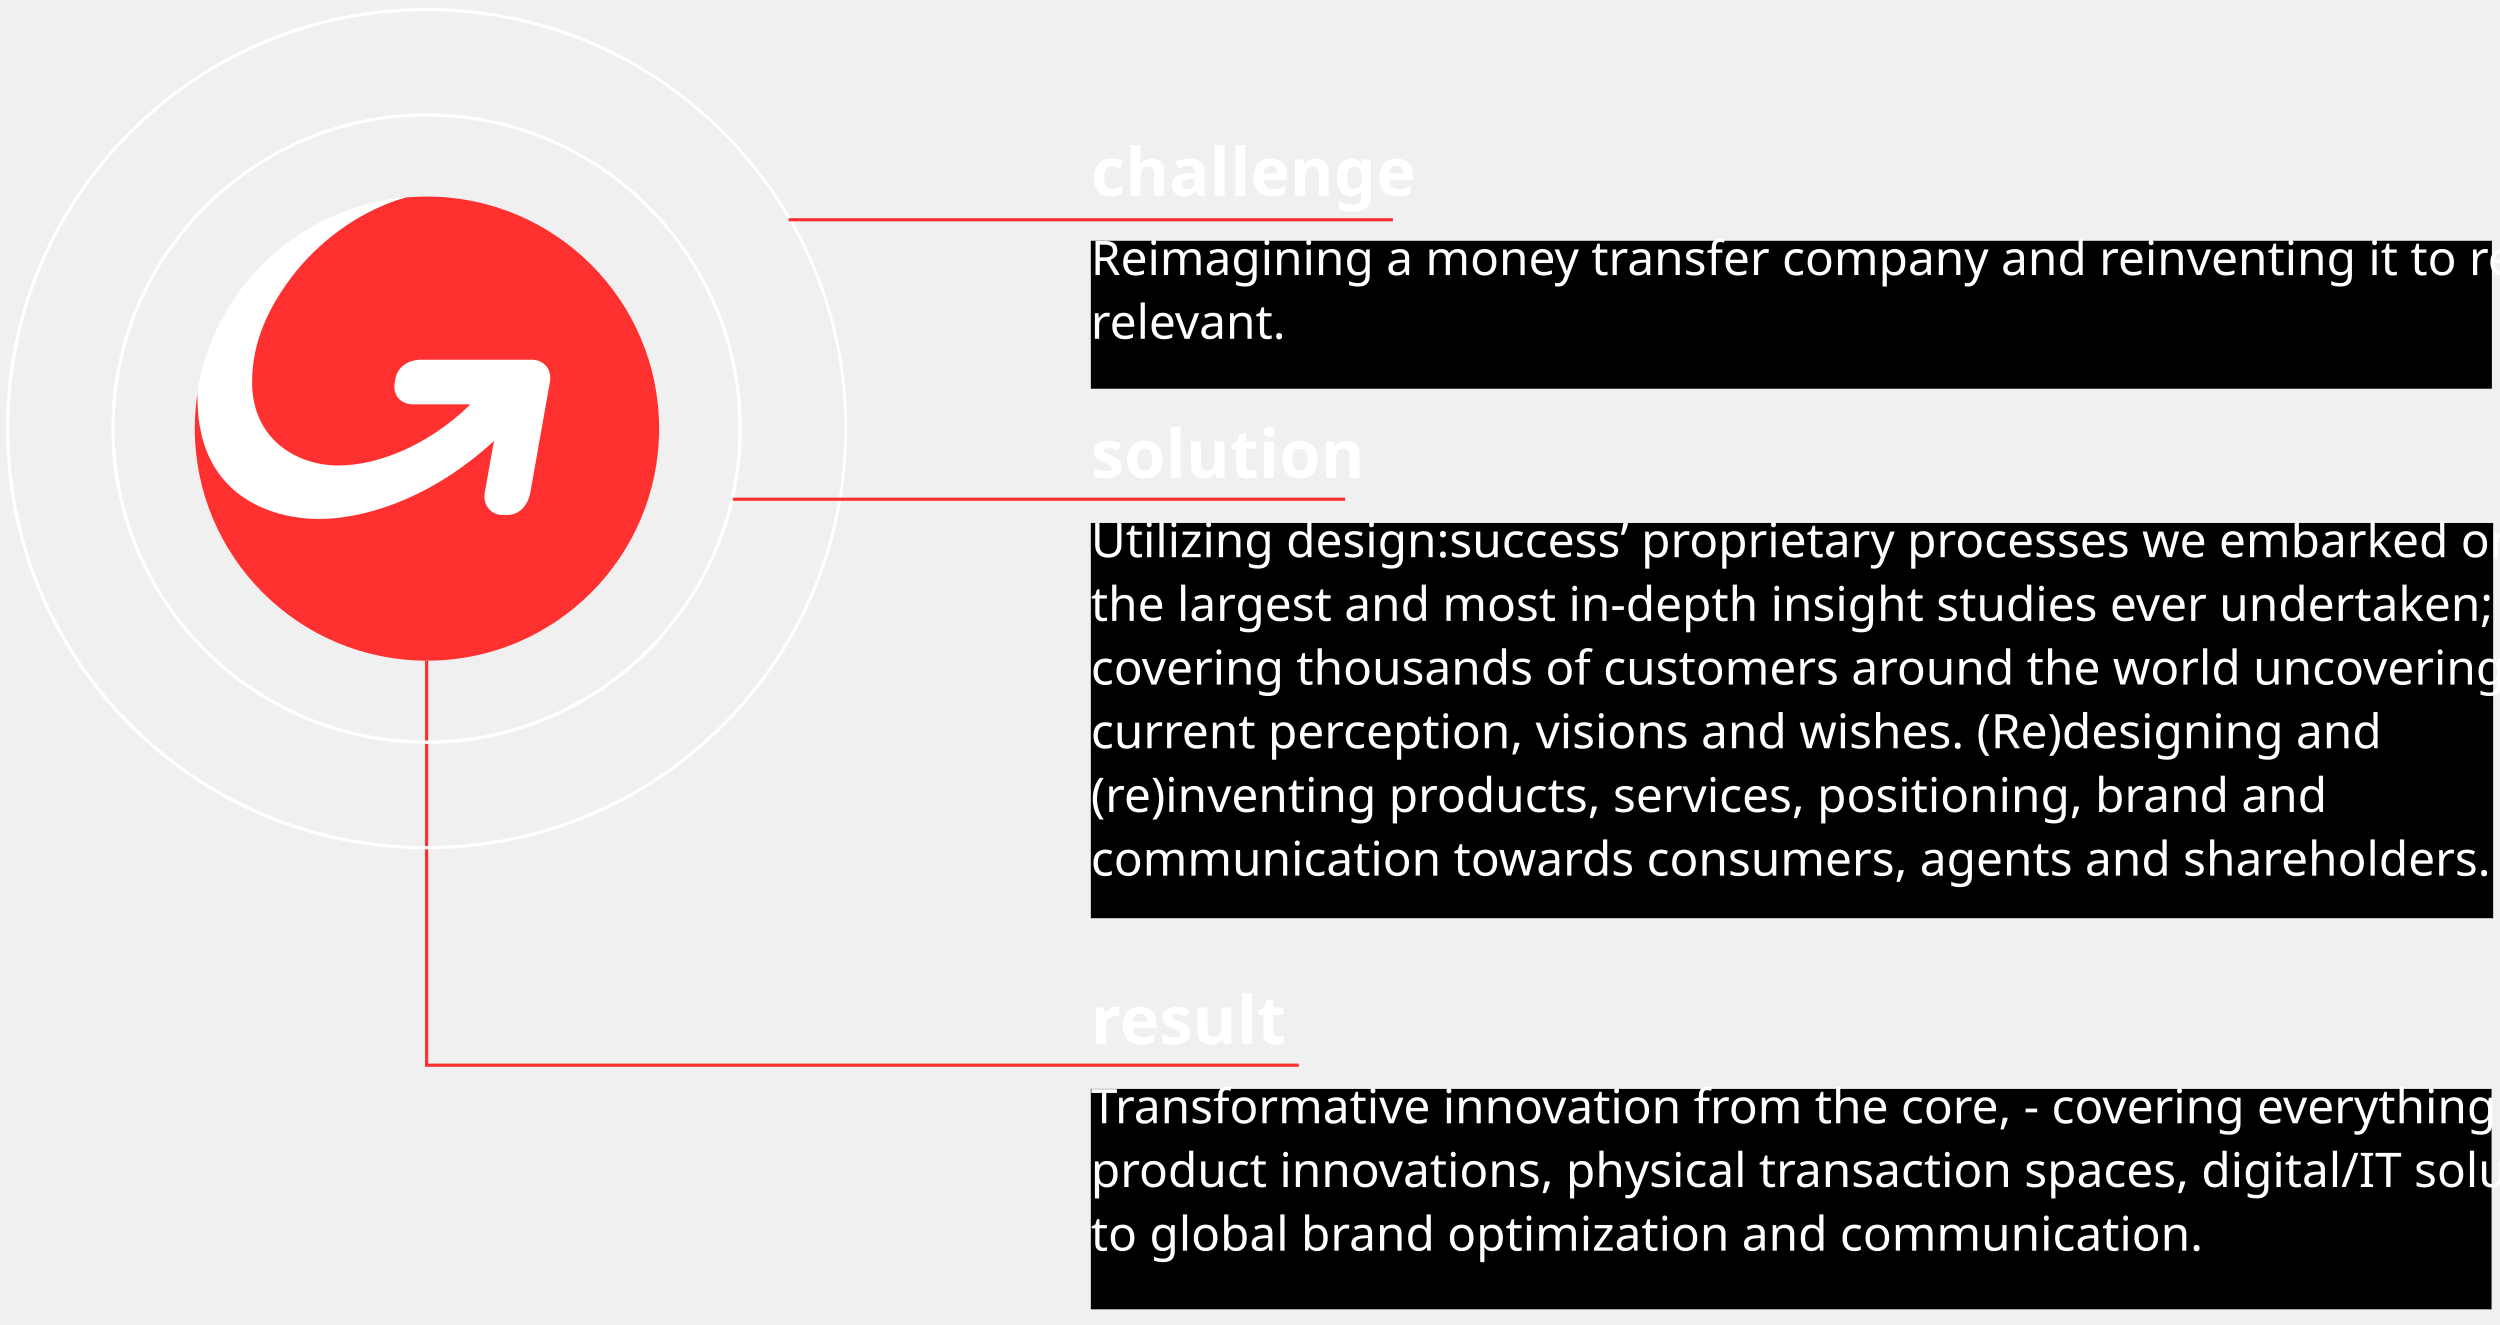
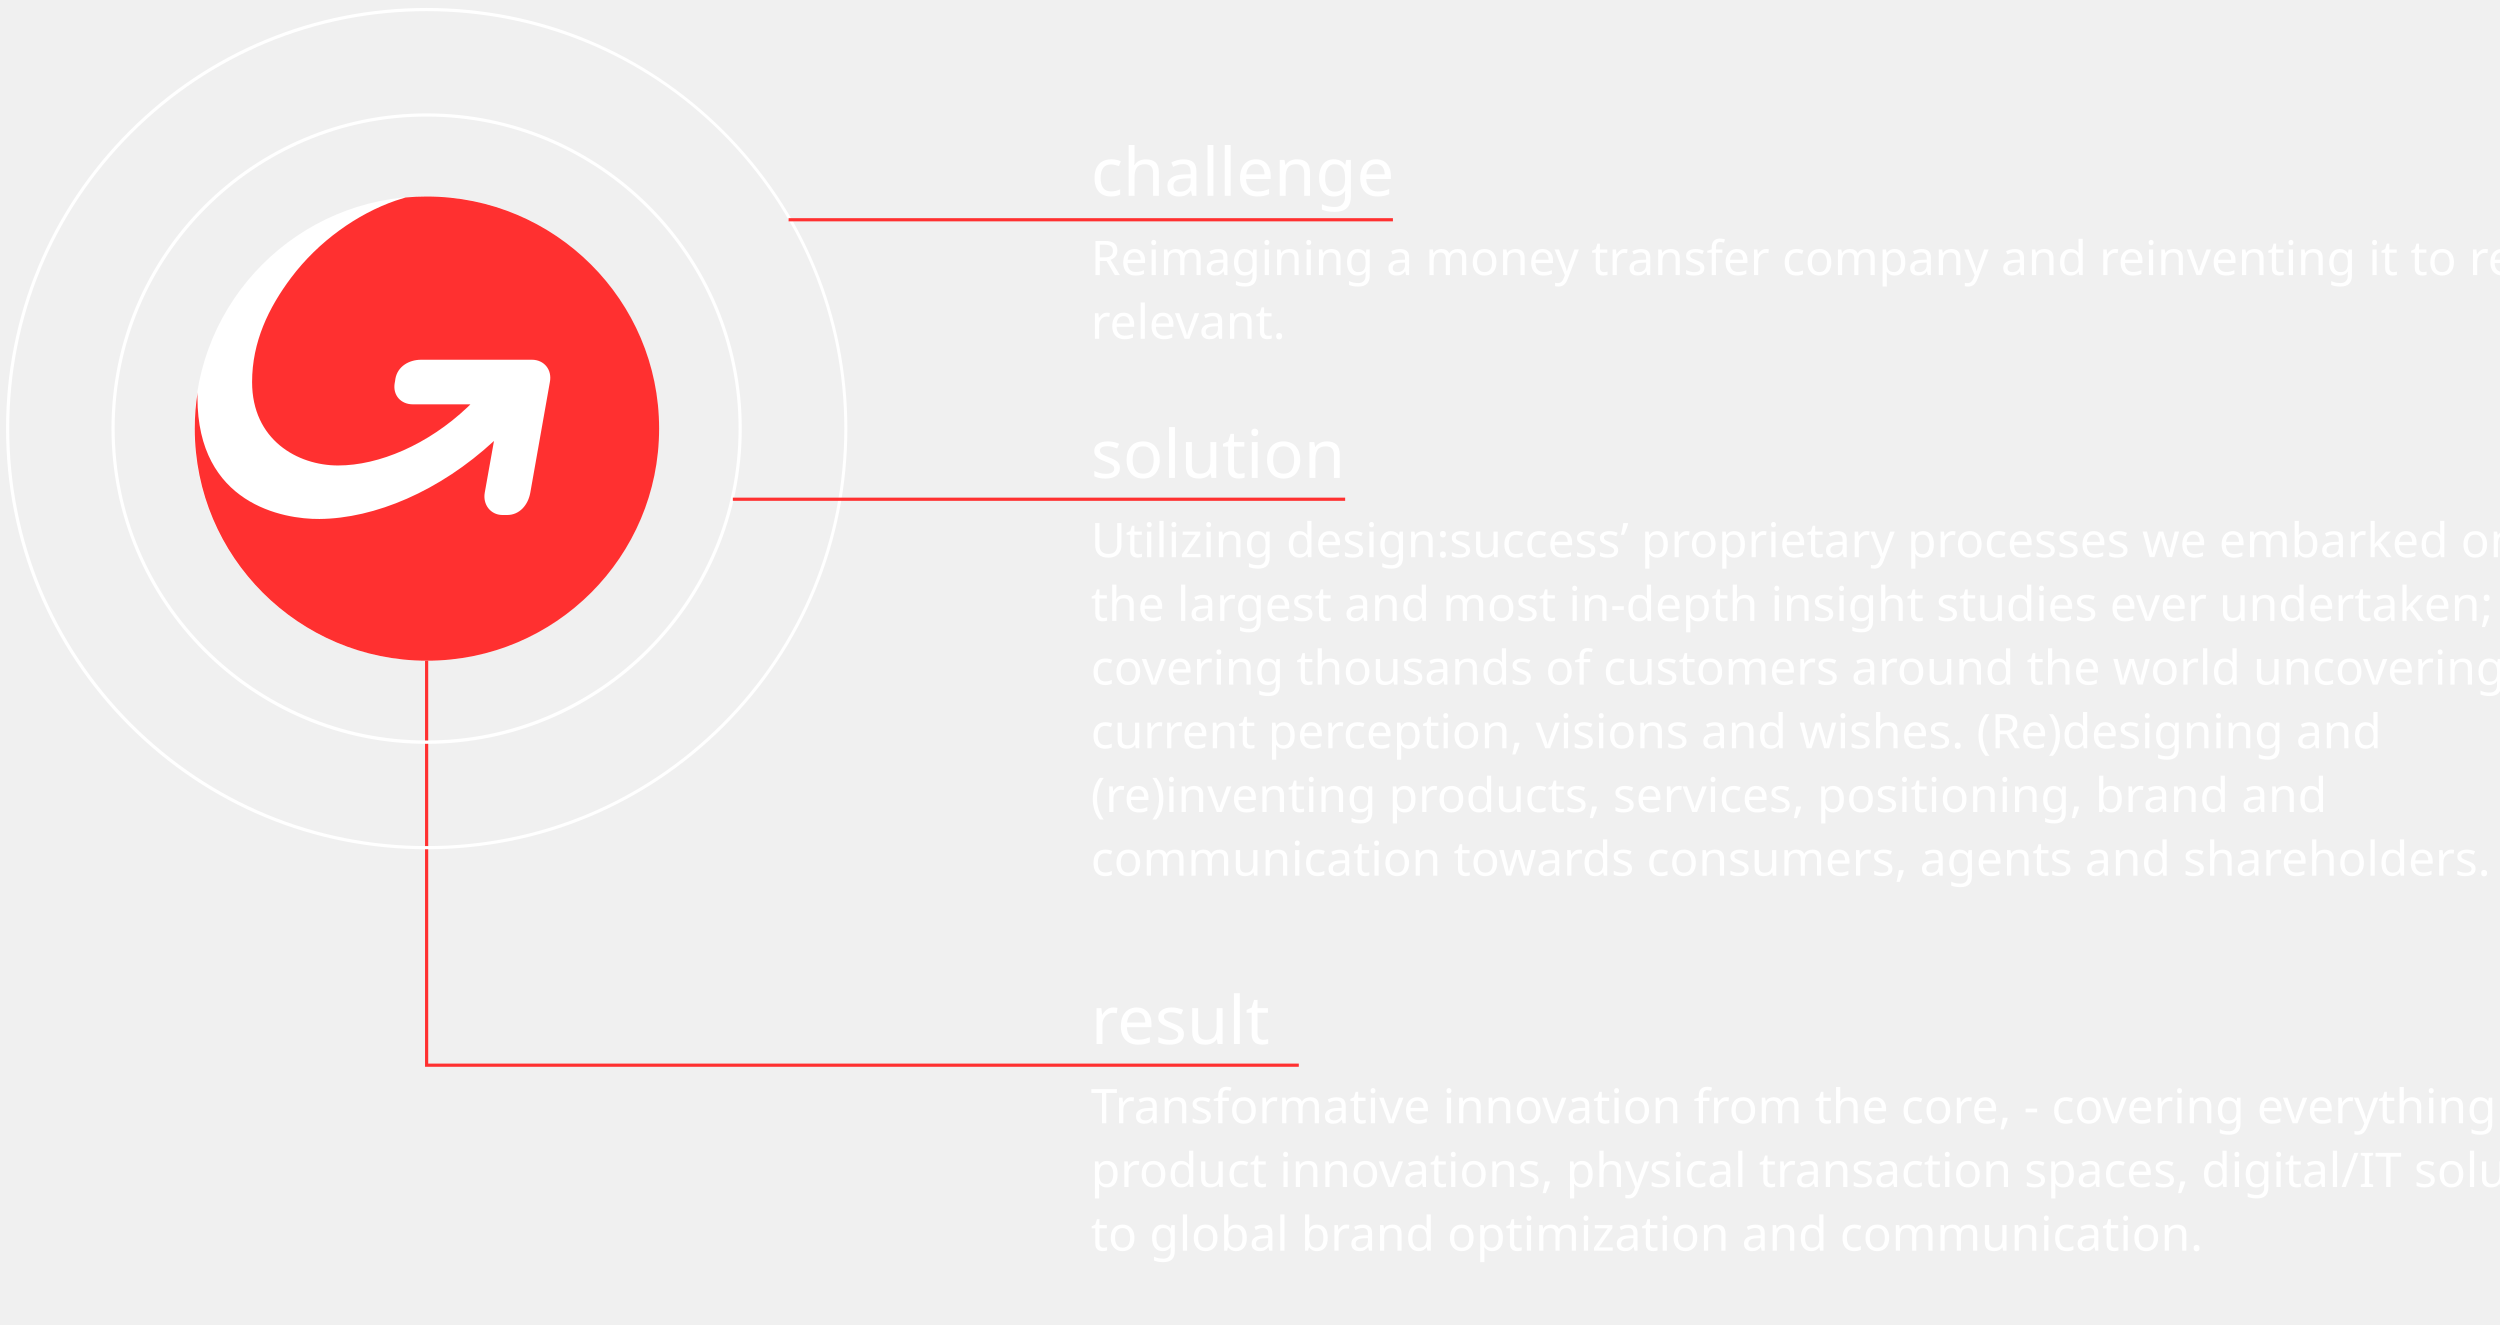
<svg xmlns="http://www.w3.org/2000/svg" version="1.1" id="Layer_1" x="0px" y="0px" viewBox="0 0 1569.9 831.7" style="enable-background:new 0 0 1569.9 831.7;" xml:space="preserve">
-   <style type="text/css">
- 	.st1{fill:#FFFFFF;}
- 	.st2{font-family:'Titillium Web', sans-serif;, font-weight:100;} 
- 	.st3{font-size:30px;}
- 	.st4{fill:#FF3030;}
- 	.st5{font-family:'Titillium Web', sans-serif; font-weight:600;}
- 	.st6{font-size:42px;}
- </style>
  <g>
-     <rect x="685" y="151.2" width="879.8" height="92.9" />
-     <text transform="matrix(1 0 0 1 685.0234 172.7398)">
-       <tspan x="0" y="0" class="st1 st2 st3">Reimagining a money transfer company and reinventing it to remain </tspan>
-       <tspan x="0" y="40" class="st1 st2 st3">relevant.</tspan>
-     </text>
+     <text transform="matrix(1 0 0 1 685.0234 172.7398)" style="fill:#FFFFFF; font-family:'TitilliumWeb-Regular'; font-size:30px;">Reimagining a money transfer company and reinventing it to remain </text>
+     <text transform="matrix(1 0 0 1 685.0234 212.7398)" style="fill:#FFFFFF; font-family:'TitilliumWeb-Regular'; font-size:30px;">relevant.</text>
  </g>
  <g>
-     <rect x="685" y="328.4" width="880.6" height="248.2" />
-     <text transform="matrix(1 0 0 1 685.0231 349.8917)">
-       <tspan x="0" y="0" class="st1 st2 st3">Utilizing design:success’ proprietary processes we embarked on of </tspan>
-       <tspan x="0" y="40" class="st1 st2 st3">the largest and most in-depth insight studies ever undertaken; </tspan>
-       <tspan x="0" y="80" class="st1 st2 st3">covering thousands of customers around the world uncovering </tspan>
-       <tspan x="0" y="120" class="st1 st2 st3">current perception, visions and wishes. (Re)designing and </tspan>
-       <tspan x="0" y="160" class="st1 st2 st3">(re)inventing products, services, positioning, brand and </tspan>
-       <tspan x="0" y="200" class="st1 st2 st3">communication towards consumers, agents and shareholders. </tspan>
-     </text>
+     <text transform="matrix(1 0 0 1 685.0231 349.8917)" style="fill:#FFFFFF; font-family:'TitilliumWeb-Regular'; font-size:30px;">Utilizing design:success’ proprietary processes we embarked on of </text>
+     <text transform="matrix(1 0 0 1 685.0231 389.8917)" style="fill:#FFFFFF; font-family:'TitilliumWeb-Regular'; font-size:30px;">the largest and most in-depth insight studies ever undertaken; </text>
+     <text transform="matrix(1 0 0 1 685.0231 429.8917)" style="fill:#FFFFFF; font-family:'TitilliumWeb-Regular'; font-size:30px;">covering thousands of customers around the world uncovering </text>
+     <text transform="matrix(1 0 0 1 685.0231 469.8917)" style="fill:#FFFFFF; font-family:'TitilliumWeb-Regular'; font-size:30px;">current perception, visions and wishes. (Re)designing and </text>
+     <text transform="matrix(1 0 0 1 685.0231 509.8917)" style="fill:#FFFFFF; font-family:'TitilliumWeb-Regular'; font-size:30px;">(re)inventing products, services, positioning, brand and </text>
+     <text transform="matrix(1 0 0 1 685.0231 549.8917)" style="fill:#FFFFFF; font-family:'TitilliumWeb-Regular'; font-size:30px;">communication towards consumers, agents and shareholders. </text>
  </g>
  <g>
-     <rect x="685" y="683.8" width="879.6" height="138.4" />
-     <text transform="matrix(1 0 0 1 685.0231 705.3736)">
-       <tspan x="0" y="0" class="st1 st2 st3">Transformative innovation from the core, - covering everything from </tspan>
-       <tspan x="0" y="40" class="st1 st2 st3">product innovations, physical transaction spaces, digital/IT solutions </tspan>
-       <tspan x="0" y="80" class="st1 st2 st3">to global brand optimization and communication.</tspan>
-     </text>
+     <text transform="matrix(1 0 0 1 685.0231 705.3736)" style="fill:#FFFFFF; font-family:'TitilliumWeb-Regular'; font-size:30px;">Transformative innovation from the core, - covering everything from </text>
+     <text transform="matrix(1 0 0 1 685.0231 745.3736)" style="fill:#FFFFFF; font-family:'TitilliumWeb-Regular'; font-size:30px;">product innovations, physical transaction spaces, digital/IT solutions </text>
+     <text transform="matrix(1 0 0 1 685.0231 785.3736)" style="fill:#FFFFFF; font-family:'TitilliumWeb-Regular'; font-size:30px;">to global brand optimization and communication.</text>
  </g>
  <g>
-     <polygon class="st4" points="815.6,669.9 266.9,669.9 266.9,389.9 268.9,389.9 268.9,667.9 815.6,667.9  " />
+     <polygon style="fill:#FF3030;" points="815.6,669.9 266.9,669.9 266.9,389.9 268.9,389.9 268.9,667.9 815.6,667.9  " />
  </g>
  <g>
-     <path class="st1" d="M267.9,467.1C158.8,467.1,70,378.3,70,269.1S158.8,71.2,267.9,71.2c109.1,0,197.9,88.8,197.9,197.9   S377.1,467.1,267.9,467.1z M267.9,73.2C159.9,73.2,72,161.1,72,269.1s87.9,195.9,195.9,195.9s195.9-87.9,195.9-195.9   S376,73.2,267.9,73.2z" />
+     <path style="fill:#FFFFFF;" d="M267.9,467.1c-109.1,0-197.9-88.8-197.9-198S158.8,71.2,267.9,71.2S465.8,160,465.8,269.1   S377.1,467.1,267.9,467.1z M267.9,73.2C159.9,73.2,72,161.1,72,269.1S159.9,465,267.9,465s195.9-87.9,195.9-195.9   S376,73.2,267.9,73.2z" />
  </g>
  <g>
-     <path class="st1" d="M267.9,533.3c-70.6,0-136.9-27.5-186.8-77.4C31.2,406,3.8,339.7,3.8,269.1c0-70.6,27.5-136.9,77.4-186.8   S197.4,5,267.9,5s136.9,27.5,186.8,77.4s77.4,116.2,77.4,186.8c0,70.6-27.5,136.9-77.4,186.8C404.8,505.8,338.5,533.3,267.9,533.3z    M267.9,7c-70,0-135.9,27.3-185.4,76.8S5.8,199.1,5.8,269.1c0,70,27.3,135.9,76.8,185.4c49.5,49.5,115.3,76.8,185.4,76.8   s135.9-27.3,185.4-76.8c49.5-49.5,76.8-115.3,76.8-185.4c0-70-27.3-135.9-76.8-185.4S337.9,7,267.9,7z" />
+     <path style="fill:#FFFFFF;" d="M267.9,533.3c-70.6,0-136.9-27.5-186.8-77.4S3.8,339.7,3.8,269.1S31.3,132.2,81.2,82.3   S197.4,5,267.9,5s136.9,27.5,186.8,77.4s77.4,116.2,77.4,186.8S504.6,406.1,454.7,456C404.8,505.8,338.5,533.3,267.9,533.3z    M267.9,7C197.9,7,132,34.3,82.5,83.8S5.8,199.1,5.8,269.1S33.1,405,82.6,454.5s115.3,76.8,185.4,76.8s135.9-27.3,185.4-76.8   s76.8-115.3,76.8-185.4c0-70-27.3-135.9-76.8-185.4S337.9,7,267.9,7z" />
  </g>
  <g>
-     <rect x="495.2" y="137" class="st4" width="379.5" height="2" />
+     <rect x="495.2" y="137" style="fill:#FF3030;" width="379.5" height="2" />
  </g>
  <g>
-     <text transform="matrix(1 0 0 1 685.0231 122.9598)" class="st1 st5 st6">challenge</text>
+     <text transform="matrix(1 0 0 1 685.0231 122.9598)" style="fill:#FFFFFF; font-family:'TitilliumWeb-SemiBold'; font-size:42px;">challenge</text>
  </g>
  <g>
-     <text transform="matrix(1 0 0 1 685.0231 300.1116)" class="st1 st5 st6">solution</text>
+     <text transform="matrix(1 0 0 1 685.0231 300.1116)" style="fill:#FFFFFF; font-family:'TitilliumWeb-SemiBold'; font-size:42px;">solution</text>
  </g>
  <g>
    <g>
-       <circle class="st1" cx="267.9" cy="269.1" r="145.8" />
+       <circle style="fill:#FFFFFF;" cx="267.9" cy="269.1" r="145.8" />
    </g>
    <g>
-       <path class="st4" d="M267.9,123.4c-4.5,0-8.9,0.2-13.2,0.6c-2.1,0.6-4.3,1.3-6.3,2c-24,8.3-48.4,25.5-65.6,48.4    c-14.1,18.8-24.5,40.3-24.5,65.5c0,36.3,28.5,52.4,54,52.4c25.6,0,56.4-13,81.4-36.7c0.6-0.6,1.1-1.1,1.7-1.7h-36.2    c-7.4,0-12.5-5.6-11.4-13c0.1-0.5,0.5-2.7,0.5-3.1c1.4-7.7,8.5-11.9,16.2-11.9h69.5c7.7,0,12.8,6.3,11.3,14l-12.3,69.5    c-1.4,7.8-6.8,14-14.5,14h-3.1c-7.4-0.1-12.3-6.6-11-14c1.4-7.7,5.8-32.5,5.8-32.5c-34.2,31.6-74.9,48.7-109.6,49    c-22.8,0.2-76.6-9.4-76.6-76.2c0-1.1,0-2.3,0.1-3.4c-1.2,7.4-1.8,15.1-1.8,22.8c0,80.5,65.3,145.8,145.8,145.8    c80.5,0,145.8-65.3,145.8-145.8S348.4,123.4,267.9,123.4z" />
+       <path style="fill:#FF3030;" d="M267.9,123.4c-4.5,0-8.9,0.2-13.2,0.6c-2.1,0.6-4.3,1.3-6.3,2c-24,8.3-48.4,25.5-65.6,48.4    c-14.1,18.8-24.5,40.3-24.5,65.5c0,36.3,28.5,52.4,54,52.4c25.6,0,56.4-13,81.4-36.7c0.6-0.6,1.1-1.1,1.7-1.7h-36.2    c-7.4,0-12.5-5.6-11.4-13c0.1-0.5,0.5-2.7,0.5-3.1c1.4-7.7,8.5-11.9,16.2-11.9H334c7.7,0,12.8,6.3,11.3,14L333,309.4    c-1.4,7.8-6.8,14-14.5,14h-3.1c-7.4-0.1-12.3-6.6-11-14c1.4-7.7,5.8-32.5,5.8-32.5c-34.2,31.6-74.9,48.7-109.6,49    c-22.8,0.2-76.6-9.4-76.6-76.2c0-1.1,0-2.3,0.1-3.4c-1.2,7.4-1.8,15.1-1.8,22.8c0,80.5,65.3,145.8,145.8,145.8    s145.8-65.3,145.8-145.8S348.4,123.4,267.9,123.4z" />
    </g>
  </g>
  <g>
-     <rect x="460.2" y="312.5" class="st4" width="384.5" height="2" />
+     <rect x="460.2" y="312.5" style="fill:#FF3030;" width="384.5" height="2" />
  </g>
  <g>
-     <text transform="matrix(1 0 0 1 685.0231 655.5936)" class="st1 st5 st6">result</text>
+     <text transform="matrix(1 0 0 1 685.0231 655.5936)" style="fill:#FFFFFF; font-family:'TitilliumWeb-SemiBold'; font-size:42px;">result</text>
  </g>
</svg>
